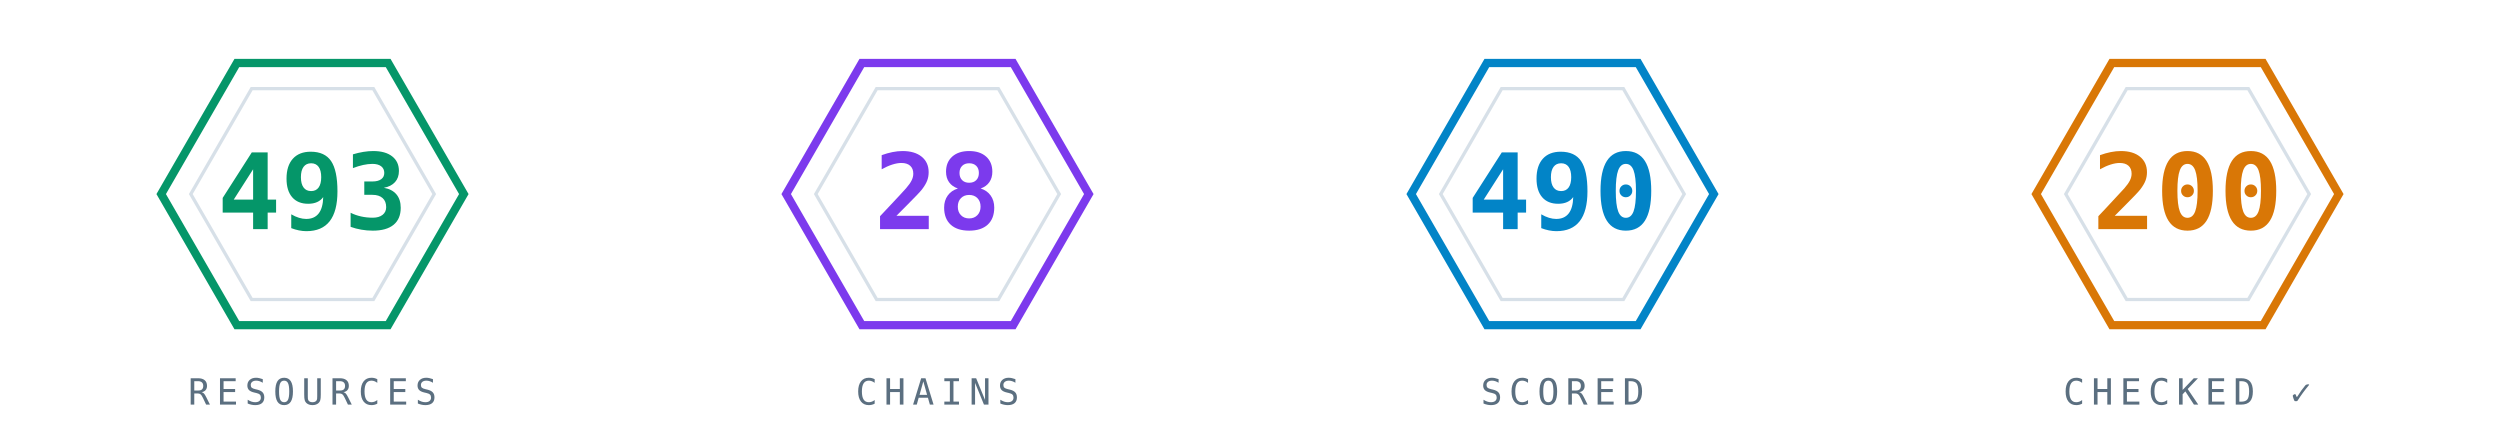
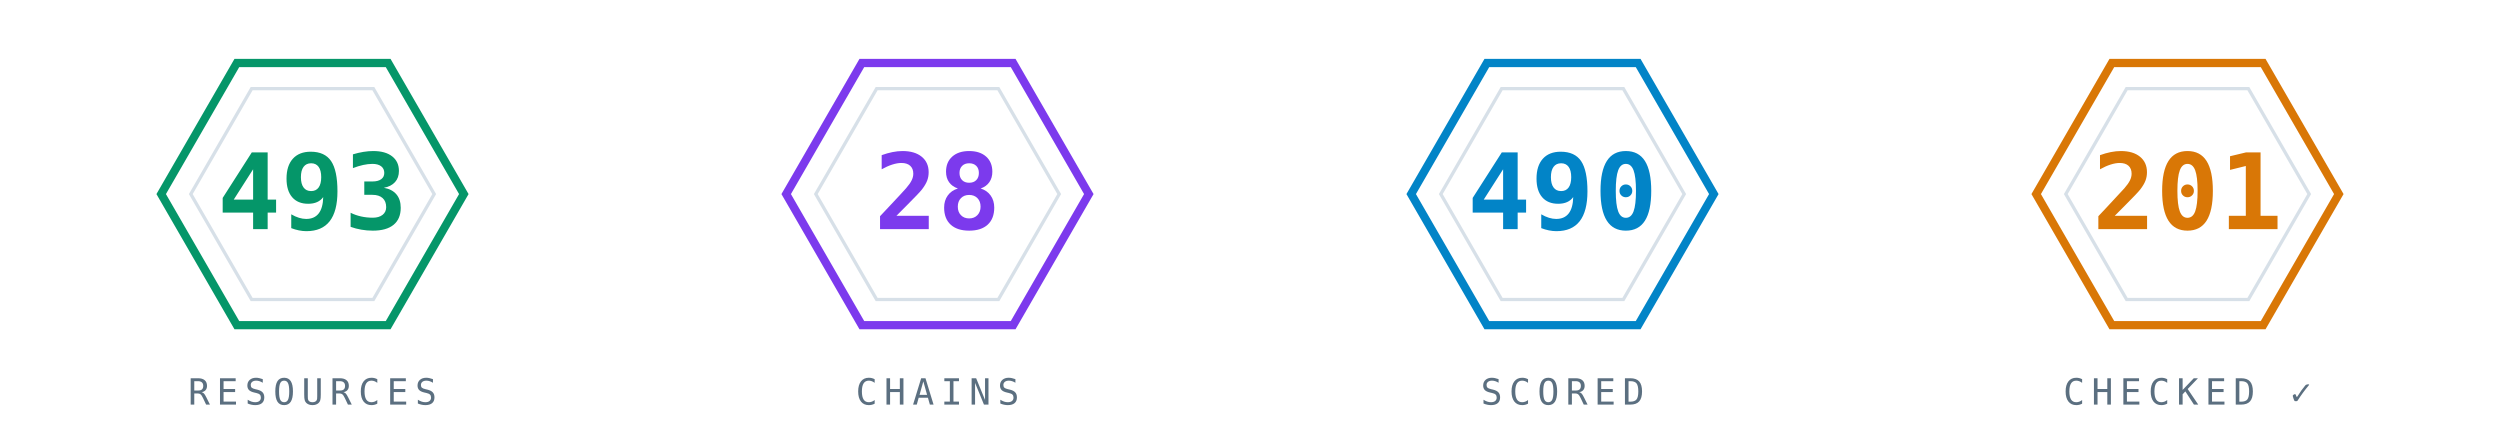
- <svg xmlns="http://www.w3.org/2000/svg" width="1520" height="260" viewBox="0 0 1520 260" role="img" aria-label="493 resources, 28 chains, 490 scored, 200 independently checked">
+ <svg xmlns="http://www.w3.org/2000/svg" width="1520" height="260" viewBox="0 0 1520 260" role="img" aria-label="493 resources, 28 chains, 490 scored, 201 independently checked">
  <g>
    <path d="M98.0 118.0 L144.0 38.3 L236.0 38.3 L282.0 118.0 L236.0 197.7 L144.0 197.7 Z" fill="none" stroke="#059669" stroke-width="5" />
    <path d="M116.0 118.0 L153.0 53.9 L227.0 53.9 L264.0 118.0 L227.0 182.1 L153.0 182.1 Z" fill="none" stroke="#d7e0e8" stroke-width="2" />
    <text x="190" y="139.333" text-anchor="middle" font-family="ui-monospace, SFMono-Regular, Menlo, monospace" font-size="64" font-weight="700" fill="#059669">493</text>
    <text x="190" y="246" text-anchor="middle" font-family="ui-monospace, SFMono-Regular, Menlo, monospace" font-size="22" letter-spacing="4" fill="#5b6f80">RESOURCES</text>
  </g>
  <g>
    <path d="M478.0 118.0 L524.0 38.3 L616.0 38.3 L662.0 118.0 L616.0 197.7 L524.0 197.7 Z" fill="none" stroke="#7c3aed" stroke-width="5" />
    <path d="M496.0 118.0 L533.0 53.9 L607.0 53.9 L644.0 118.0 L607.0 182.1 L533.0 182.1 Z" fill="none" stroke="#d7e0e8" stroke-width="2" />
    <text x="570" y="139.333" text-anchor="middle" font-family="ui-monospace, SFMono-Regular, Menlo, monospace" font-size="64" font-weight="700" fill="#7c3aed">28</text>
    <text x="570" y="246" text-anchor="middle" font-family="ui-monospace, SFMono-Regular, Menlo, monospace" font-size="22" letter-spacing="4" fill="#5b6f80">CHAINS</text>
  </g>
  <g>
    <path d="M858.0 118.0 L904.0 38.3 L996.0 38.3 L1042.0 118.0 L996.0 197.7 L904.0 197.7 Z" fill="none" stroke="#0284c7" stroke-width="5" />
    <path d="M876.0 118.0 L913.0 53.9 L987.0 53.9 L1024.0 118.0 L987.0 182.1 L913.0 182.1 Z" fill="none" stroke="#d7e0e8" stroke-width="2" />
    <text x="950" y="139.333" text-anchor="middle" font-family="ui-monospace, SFMono-Regular, Menlo, monospace" font-size="64" font-weight="700" fill="#0284c7">490</text>
    <text x="950" y="246" text-anchor="middle" font-family="ui-monospace, SFMono-Regular, Menlo, monospace" font-size="22" letter-spacing="4" fill="#5b6f80">SCORED</text>
  </g>
  <g>
    <path d="M1238.0 118.0 L1284.0 38.3 L1376.0 38.3 L1422.0 118.0 L1376.0 197.7 L1284.0 197.7 Z" fill="none" stroke="#d97706" stroke-width="5" />
    <path d="M1256.0 118.0 L1293.0 53.9 L1367.0 53.9 L1404.0 118.0 L1367.0 182.1 L1293.0 182.1 Z" fill="none" stroke="#d7e0e8" stroke-width="2" />
-     <text x="1330" y="139.333" text-anchor="middle" font-family="ui-monospace, SFMono-Regular, Menlo, monospace" font-size="64" font-weight="700" fill="#d97706">200</text>
+     <text x="1330" y="139.333" text-anchor="middle" font-family="ui-monospace, SFMono-Regular, Menlo, monospace" font-size="64" font-weight="700" fill="#d97706">201</text>
    <text x="1330" y="246" text-anchor="middle" font-family="ui-monospace, SFMono-Regular, Menlo, monospace" font-size="22" letter-spacing="4" fill="#5b6f80">CHECKED ✓</text>
  </g>
</svg>
